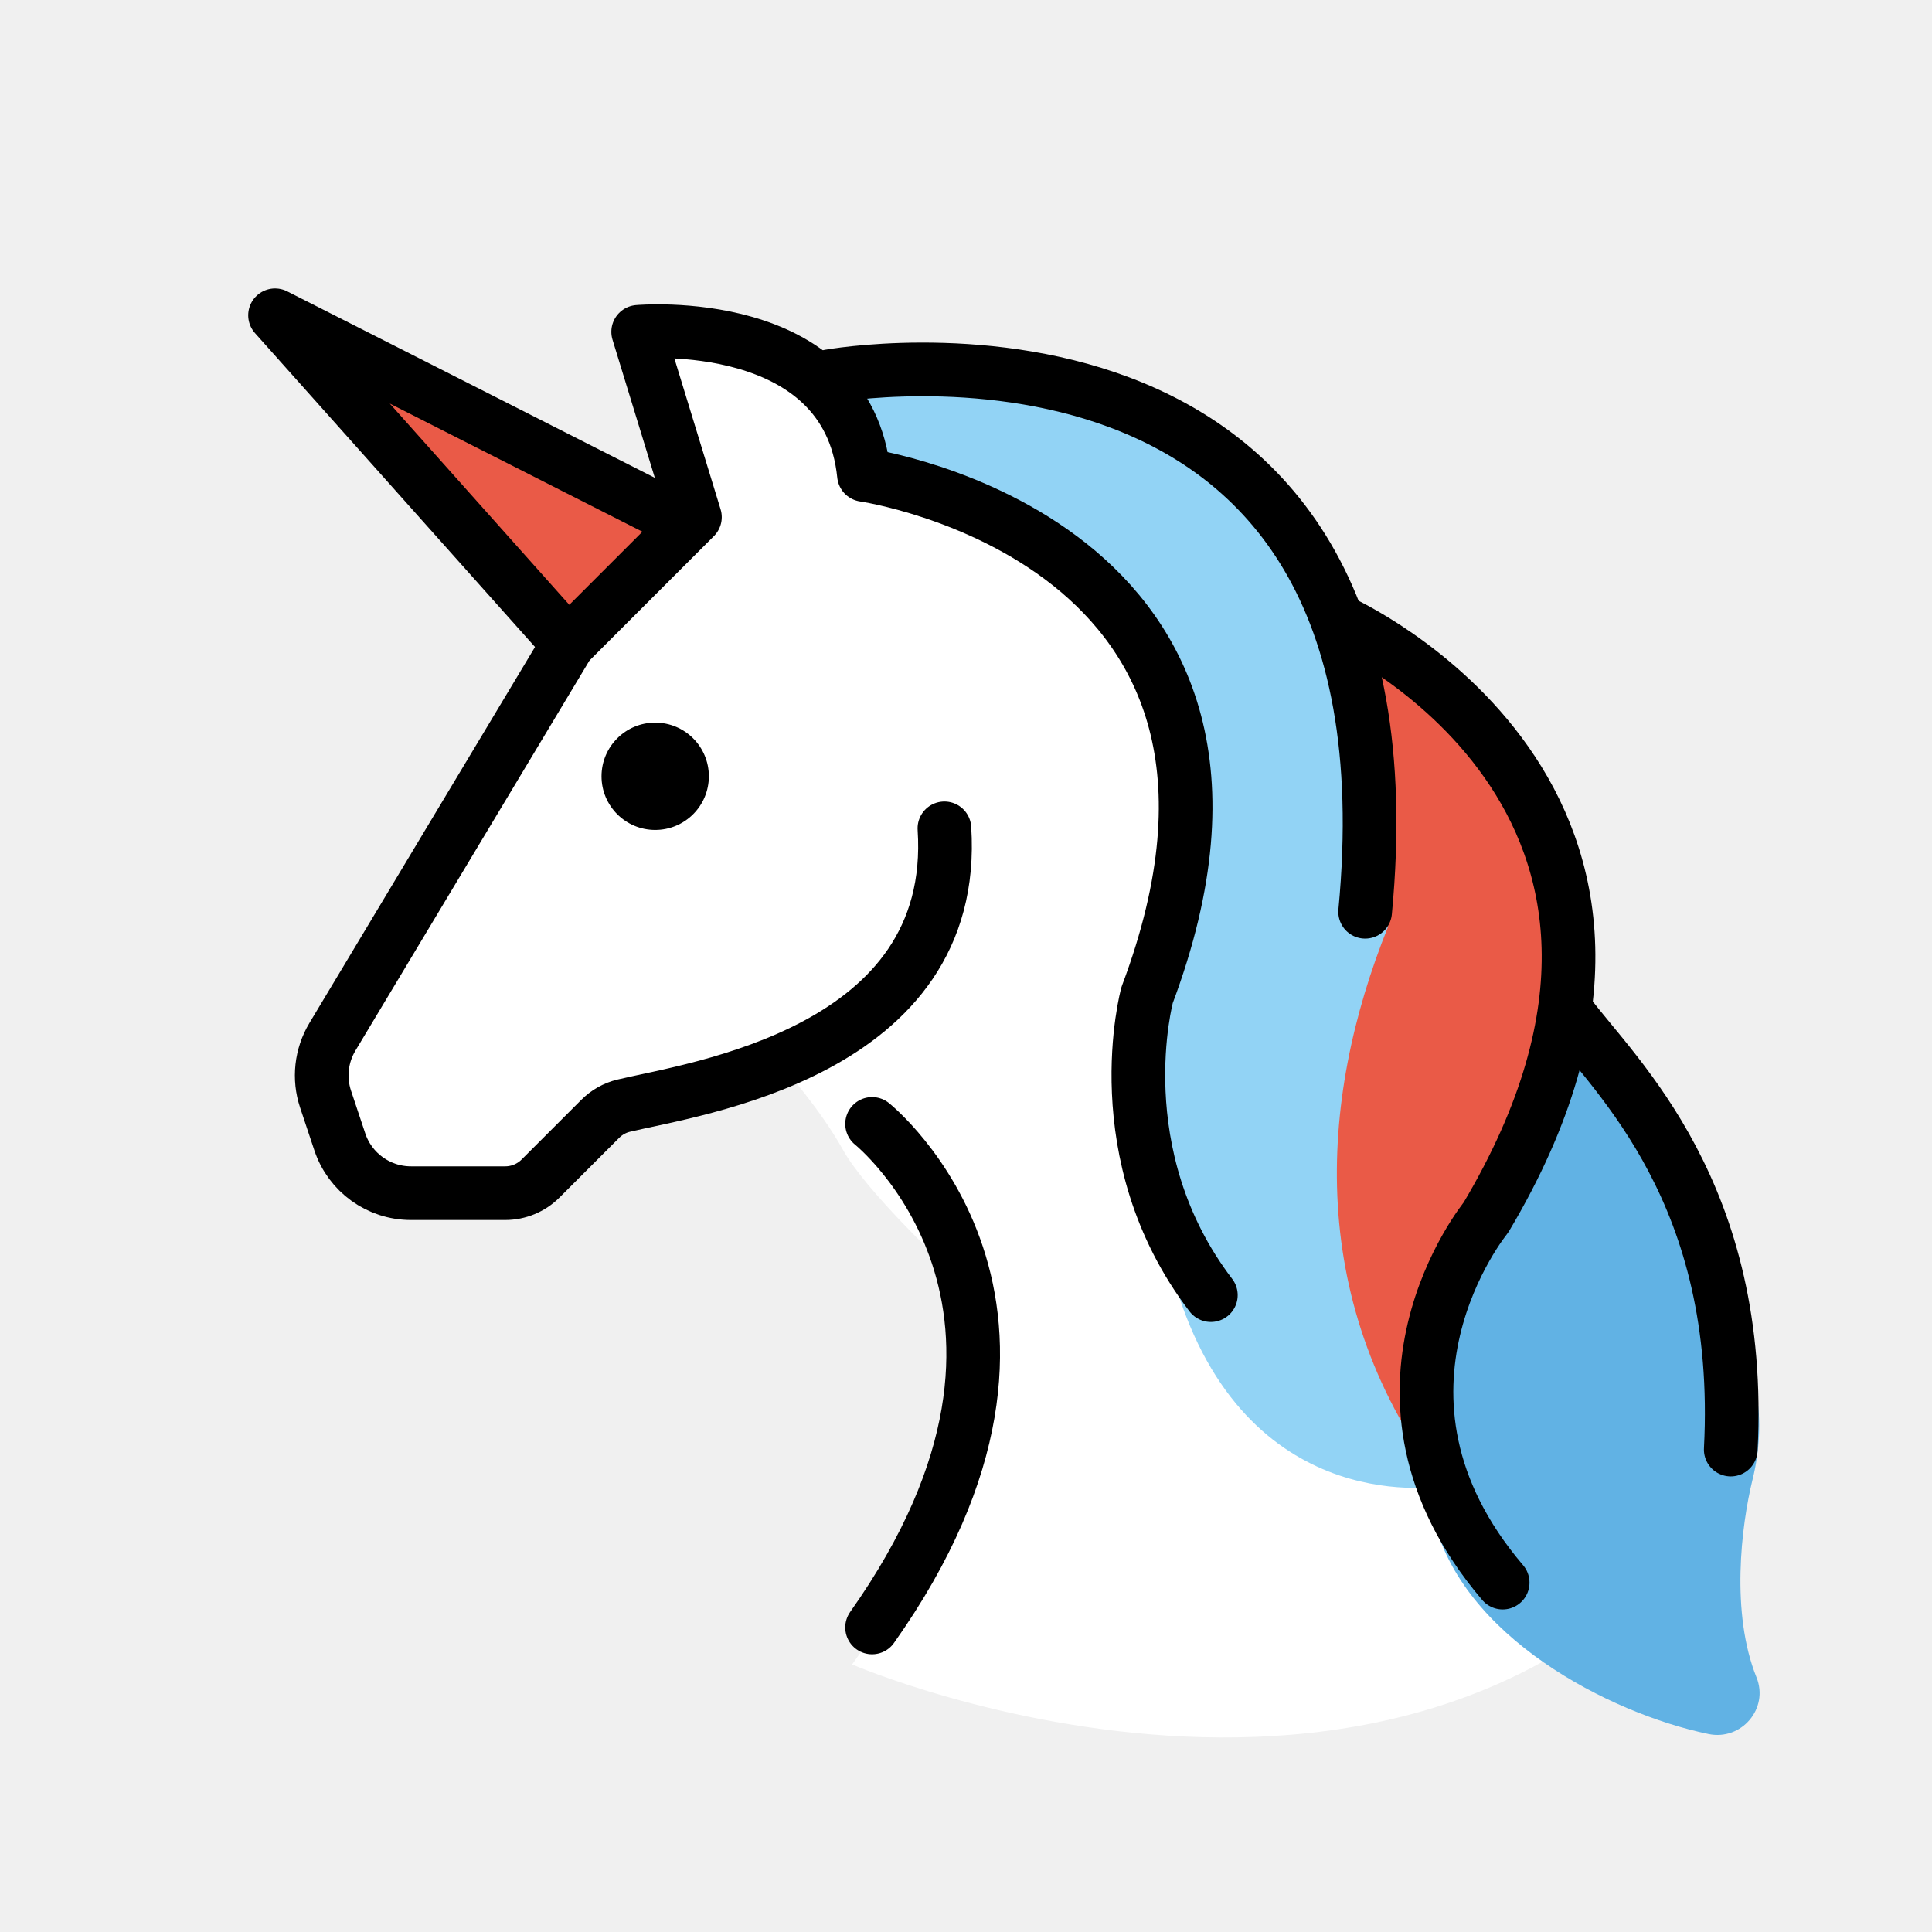
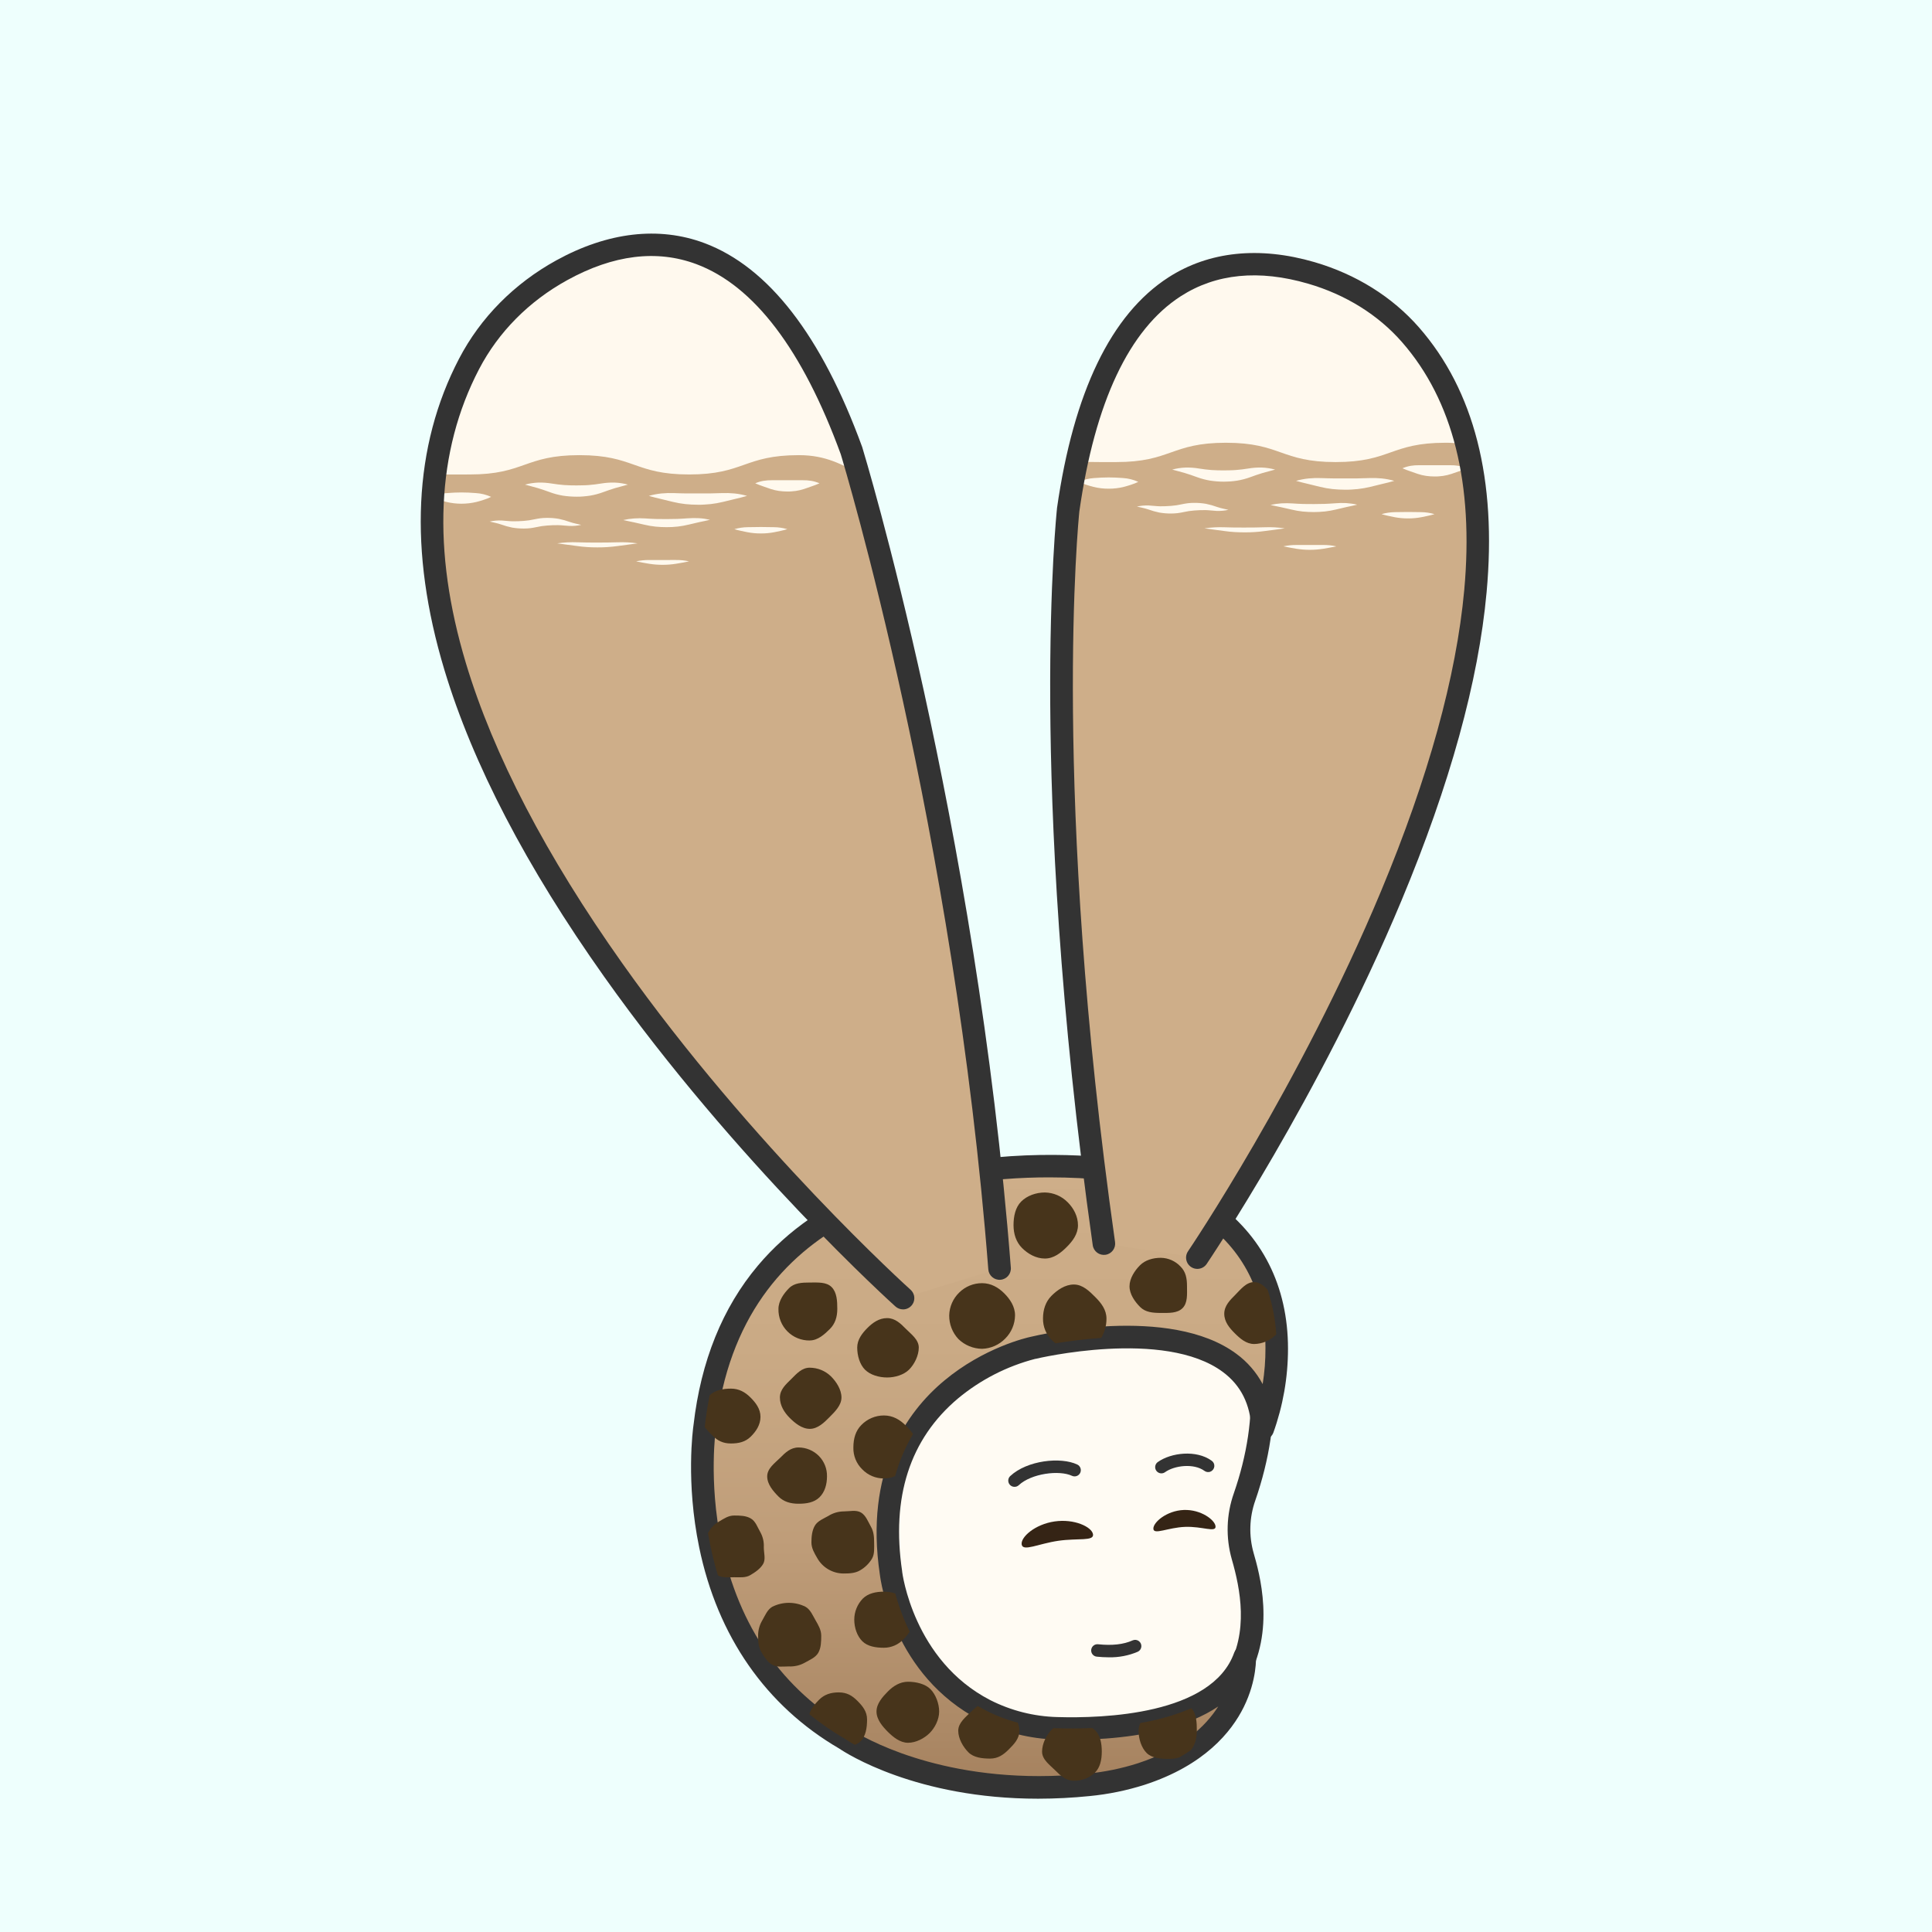
- <svg xmlns="http://www.w3.org/2000/svg" id="emoji" viewBox="0 0 72 72">
-   <g id="color">
-     <path fill="#FFFFFF" stroke="none" d="M23.754,12.362l1.667,7.167l-5.333,5.333l-8.333,14.333l1,4.667l2.167,1.333l4-0.167 l3.5-3.333l6.833-1.833c0,0,1.333,1.5,2.167,3s3.667,4.167,3.667,4.167l0.5,6l-1.833,6.167l-2,2.833 c0,0,22,9.5,33.167-7l-0.5-6l-1.833-5l-3.333-5.167l-1-1.5l-0.167-5.167l-2.833-5.333l-5-3l-2.667-4.5l-5.167-4.167 l-6.5-1.5l-5.667,1l-4.167-2.167L23.754,12.362z" />
-     <path fill="#EA5A47" stroke="none" d="M50.671,23.155l5.208,4.095c0,0,5.564,8.218-0.326,17.82c-7.049,11.492,0,0,0,0 c-1.618,3.475-2.314,6.742-1.738,9.722l-5.311-4.417V34.292L50.671,23.155z" />
-     <polyline fill="#EA5A47" stroke="none" points="25.898,19.271 10.785,12.021 15.951,18.14 21.175,23.995 25.898,19.271" />
-     <path fill="#92D3F5" stroke="none" d="M29.737,13.631l10.768,0.136c0,0,9.238,4.066,10.536,11.816l0.687,8.957 c-2.634,6.539-3.056,14.127,2.088,20.834l0,0c0,0-7.144,1.321-9.894-7.109L42.338,43.5l0.326-6.034l1.417-5.643 l-0.283-4.893l-2.276-4.312l-3.532-2.841l-5.792-2.08L29.737,13.631" />
-     <path fill="#61B2E4" stroke="none" d="M58.455,36.75c0,0,5.519,6.407,6.998,15.119c0.184,1.083,0.125,2.193-0.138,3.259 c-0.432,1.751-0.818,4.998,0.145,7.383c0.469,1.161-0.562,2.365-1.788,2.111 c-3.709-0.769-9.244-3.647-10.257-8.088c-0.024-0.105-0.037-0.214-0.042-0.321l-0.266-5.746 c-0.013-0.286,0.052-0.57,0.188-0.821l3.692-6.836c0.067-0.123,0.116-0.255,0.148-0.391L58.455,36.75" />
-   </g>
-   <g id="hair" />
-   <g id="skin" />
-   <g id="skin-shadow" />
-   <g id="line">
-     <path fill="none" stroke="#000000" stroke-linecap="round" stroke-linejoin="round" stroke-miterlimit="10" stroke-width="2" d="M58.455,37.783C60.223,40.144,65,44.465,64.5,54.021" />
-     <path fill="none" stroke="#000000" stroke-linecap="round" stroke-linejoin="round" stroke-miterlimit="10" stroke-width="2" d="M32.5,41.885c0,0,8.478,6.782,0,18.765" />
-     <polyline fill="none" stroke="#000000" stroke-linecap="round" stroke-linejoin="round" stroke-miterlimit="10" stroke-width="2" points="24.809,19.134 10.25,11.75 21.175,23.995" />
-     <path fill="none" stroke="#000000" stroke-linecap="round" stroke-linejoin="round" stroke-miterlimit="10" stroke-width="2" d="M35.196,30.87c0.549,8.355-9.322,9.703-11.954,10.335c-0.333,0.08-0.632,0.25-0.874,0.492l-2.223,2.223 c-0.349,0.349-0.823,0.546-1.318,0.546h-3.512c-1.203,0-2.271-0.77-2.651-1.911l-0.531-1.593 c-0.258-0.774-0.165-1.622,0.255-2.322l8.786-14.644l4.724-4.724l-2.115-6.905c0,0,7.803-0.699,8.414,5.331 c0,0,16.928,2.442,10.553,19.383c0,0-1.625,5.949,2.375,11.185" />
-     <path fill="none" stroke="#000000" stroke-linecap="round" stroke-linejoin="round" stroke-miterlimit="10" stroke-width="2" d="M30.917,14.021c0,0,22.244-4.021,19.958,19.958" />
-     <path fill="none" stroke="#000000" stroke-linecap="round" stroke-linejoin="round" stroke-miterlimit="10" stroke-width="2" d="M49.919,23.155c0,0,14.767,6.587,5.456,22.22c0,0-5.375,6.562,0.625,13.604" />
-     <circle cx="24.417" cy="28.93" r="2" fill="#000000" stroke="none" />
-   </g>
+ <svg xmlns="http://www.w3.org/2000/svg" height="1200" node-id="1" sillyvg="true" template-height="1200" template-width="1200" version="1.1" viewBox="0 0 1200 1200" width="1200">
+   <defs node-id="40">
+     <linearGradient gradientUnits="userSpaceOnUse" id="未命名的渐变_4" node-id="5" spreadMethod="pad" x1="614.64" x2="614.64" y1="724.31" y2="1110.19">
+       <stop offset="0" stop-color="#ceae89" />
+       <stop offset="0.29" stop-color="#caaa85" />
+       <stop offset="0.6" stop-color="#bf9d79" />
+       <stop offset="0.92" stop-color="#ab8865" />
+       <stop offset="1" stop-color="#a5815e" />
+     </linearGradient>
+   </defs>
+   <path d="M 0.00 0.00 L 1200.00 0.00 L 1200.00 1200.00 L 0.00 1200.00 Z" fill="#eefffd" fill-rule="nonzero" node-id="55" stroke="none" target-height="1200" target-width="1200" target-x="0" target-y="0" />
+   <path d="M 692.91 1084.68 C 791.03 1063.36 781.75 1001.01 771.83 966.56 C 768.43 954.48 768.83 941.65 773.00 929.81 C 782.60 902.06 785.00 878.07 783.62 858.03 C 780.63 816.09 749.35 781.62 707.89 774.59 C 406.89 722.77 504.89 1004.16 504.89 1004.16 C 504.89 1004.16 540.59 1062.69 588.04 1086.06 C 588.00 1086.06 657.83 1101.84 692.91 1084.68 Z" fill="#fffbf3" fill-rule="nonzero" node-id="57" stroke="none" target-height="379.07" target-width="384.14" target-x="406.89" target-y="722.77" />
+   <path d="M 647.21 1099.68 C 617.03 1099.68 588.30 1093.32 586.43 1092.89 C 585.89 1092.77 585.37 1092.59 584.88 1092.34 C 536.17 1068.34 500.34 1010.27 498.88 1007.81 C 498.62 1007.38 498.41 1006.93 498.25 1006.46 C 490.74 983.17 485.86 959.11 483.72 934.73 C 479.03 881.40 489.72 837.67 514.72 808.25 C 551.06 765.38 616.47 751.74 709.13 767.69 C 753.81 775.20 787.51 812.35 790.65 857.55 C 792.29 881.22 788.59 906.30 779.65 932.09 C 775.96 942.57 775.61 953.93 778.65 964.62 C 782.10 976.62 792.65 1013.14 774.11 1044.14 C 760.52 1066.91 734.00 1082.79 695.29 1091.34 C 681.81 1097.65 664.28 1099.68 647.21 1099.68 Z M 590.31 1079.41 C 598.00 1081.04 659.31 1093.33 689.83 1078.41 C 690.34 1078.16 690.87 1077.98 691.42 1077.86 C 726.63 1070.21 750.42 1056.46 762.00 1036.99 C 775.80 1013.87 770.38 986.84 765.10 968.52 C 761.26 955.05 761.69 940.73 766.35 927.52 C 774.66 903.52 778.11 880.29 776.60 858.52 C 773.90 819.77 744.98 787.93 706.67 781.52 C 619.26 766.52 558.26 778.52 525.34 817.30 C 472.84 879.19 507.91 991.18 511.19 1001.18 C 515.17 1007.44 548.24 1058.27 590.31 1079.41 Z" fill="#333333" fill-rule="nonzero" node-id="59" stroke="none" target-height="347.94" target-width="319.81" target-x="472.84" target-y="751.74" />
+   <path d="M 708.83 1101.89 C 776.21 1079.97 773.17 1028.89 773.17 1028.89 C 757.82 1071.75 686.82 1074.35 656.49 1073.44 C 640.98 1073.06 625.75 1069.20 611.92 1062.16 C 560.00 1035.43 553.43 977.00 553.43 977.00 C 535.81 859.16 641.63 837.15 641.63 837.15 C 641.63 837.15 780.09 803.43 784.35 887.36 C 784.35 887.36 819.05 800.30 749.68 751.53 C 730.91 738.35 708.85 728.00 686.00 725.87 C 626.38 720.24 456.65 721.09 437.72 885.93 C 437.72 885.93 417.72 1017.86 525.00 1080.15 C 525.00 1080.15 580.00 1118.37 676.19 1108.59 C 687.28 1107.52 698.22 1105.27 708.83 1101.89 Z" fill="url(#未命名的渐变_4)" fill-rule="nonzero" node-id="61" stroke="none" target-height="398.13" target-width="401.33" target-x="417.72" target-y="720.24" />
+   <path d="M 721.35 911.26 C 728.35 906.26 742.18 904.51 750.28 910.38" fill="#ffffff" fill-rule="nonzero" node-id="63" stroke="none" target-height="6.75" target-width="28.93" target-x="721.35" target-y="904.51" />
+   <path d="M 721.35 915.13 C 719.68 915.12 718.20 914.04 717.68 912.45 C 717.17 910.86 717.74 909.11 719.09 908.13 C 727.33 902.22 743.09 900.40 752.54 907.25 C 753.72 908.04 754.37 909.40 754.24 910.81 C 754.11 912.22 753.22 913.45 751.93 914.01 C 750.63 914.58 749.13 914.39 748.01 913.52 C 741.52 908.82 729.56 910.14 723.61 914.41 C 722.95 914.88 722.16 915.13 721.35 915.13 Z" fill="#333333" fill-rule="nonzero" node-id="65" stroke="none" target-height="14.73" target-width="37.2" target-x="717.17" target-y="900.4" />
+   <path d="M 630.12 919.63 C 639.12 911.21 658.24 908.79 667.45 913.14" fill="#ffffff" fill-rule="nonzero" node-id="67" stroke="none" target-height="10.84" target-width="37.33" target-x="630.12" target-y="908.79" />
+   <path d="M 630.12 923.50 C 628.53 923.50 627.10 922.53 626.52 921.05 C 625.94 919.57 626.32 917.88 627.48 916.80 C 638.06 906.95 658.90 904.80 669.10 909.64 C 671.03 910.55 671.86 912.86 670.95 914.80 C 670.03 916.73 667.72 917.55 665.79 916.64 C 658.03 912.98 640.62 915.15 632.79 922.47 C 632.07 923.15 631.11 923.52 630.12 923.50 Z" fill="#333333" fill-rule="nonzero" node-id="69" stroke="none" target-height="18.72" target-width="45.92" target-x="625.94" target-y="904.8" />
+   <path d="M 678.88 952.91 C 679.67 957.44 669.53 955.24 657.30 957.02 C 645.07 958.80 635.37 963.87 634.59 959.35 C 633.81 954.83 642.73 946.80 655.00 945.00 C 667.27 943.20 678.09 948.39 678.88 952.91 Z" fill="#352415" fill-rule="nonzero" node-id="71" stroke="none" target-height="20.67" target-width="45.86" target-x="633.81" target-y="943.2" />
+   <path d="M 755.00 948.11 C 755.22 952.06 746.75 947.97 736.09 948.37 C 725.43 948.77 716.60 953.51 716.38 949.56 C 716.16 945.61 724.63 938.27 735.29 937.87 C 745.95 937.47 754.78 944.15 755.00 948.11 Z" fill="#352415" fill-rule="nonzero" node-id="73" stroke="none" target-height="16.04" target-width="39.06" target-x="716.16" target-y="937.47" />
+   <path d="M 644.78 1117.21 C 569.11 1117.21 525.45 1088.91 521.27 1086.07 C 475.76 1059.56 445.68 1016.35 434.27 961.07 C 425.89 920.45 430.38 887.69 430.77 884.99 C 435.33 845.44 448.77 812.16 470.77 786.06 C 489.29 764.06 513.96 747.06 544.10 735.42 C 600.58 713.68 662.62 716.61 686.67 718.88 C 708.40 720.93 731.58 730.24 753.67 745.80 C 784.00 767.13 800.00 798.92 800.00 837.75 C 799.99 855.56 796.89 873.24 790.85 890.00 C 789.63 893.05 786.45 894.84 783.20 894.31 C 779.96 893.77 777.53 891.04 777.36 887.76 C 776.57 872.16 770.76 860.53 759.61 852.21 C 723.17 825.00 644.08 843.78 643.28 844.00 L 643.06 844.00 C 625.42 848.57 609.01 856.98 595.00 868.63 C 565.12 893.80 553.46 929.92 560.35 976.00 L 560.35 976.26 C 560.42 976.79 567.25 1031.34 615.10 1055.99 C 628.01 1062.53 642.21 1066.12 656.67 1066.50 C 685.10 1067.35 752.73 1065.17 766.55 1026.58 C 767.67 1023.45 770.84 1021.53 774.13 1022.00 C 777.43 1022.48 779.93 1025.20 780.13 1028.52 C 780.13 1029.12 780.90 1043.33 772.51 1060.30 C 764.93 1075.65 748.09 1096.48 710.97 1108.56 L 710.97 1108.56 C 699.88 1112.09 688.45 1114.44 676.87 1115.56 C 666.21 1116.65 655.50 1117.20 644.78 1117.21 Z M 651.65 731.28 C 581.98 731.28 460.26 751.11 444.65 886.72 C 444.65 886.81 444.65 886.89 444.65 886.98 C 444.65 887.29 439.93 919.57 448.09 958.72 C 458.90 1010.56 485.96 1049.38 528.53 1074.10 C 528.69 1074.19 528.85 1074.30 529.01 1074.41 C 529.47 1074.72 571.68 1103.17 645.36 1103.17 C 655.42 1103.16 665.48 1102.65 675.49 1101.63 C 686.08 1100.60 696.53 1098.46 706.67 1095.23 L 706.67 1095.23 C 733.82 1086.39 748.61 1072.61 756.67 1059.92 C 747.49 1066.09 735.99 1070.91 722.18 1074.40 C 698.52 1080.34 673.29 1080.98 656.30 1080.47 C 639.75 1080.04 623.50 1075.95 608.73 1068.47 C 554.84 1040.65 547.00 982.00 546.49 977.94 C 536.96 913.94 562.95 877.13 586.49 857.53 C 611.19 836.92 637.80 830.84 640.13 830.34 C 644.91 829.19 726.63 810.10 768.02 840.94 C 774.77 845.90 780.32 852.30 784.27 859.68 C 785.45 852.28 786.03 844.80 786.00 837.31 C 785.88 802.96 772.30 776.03 745.63 757.31 C 725.48 743.15 704.63 734.70 685.32 732.88 C 676.89 732.00 665.27 731.28 651.65 731.28 Z" fill="#333333" fill-rule="nonzero" node-id="75" stroke="none" target-height="403.53" target-width="374.11" target-x="425.89" target-y="713.68" />
+   <path d="M 681.62 1025.13 C 690.15 1026.01 698.12 1025.50 705.06 1022.41" fill="#ffffff" fill-rule="nonzero" node-id="77" stroke="none" target-height="3.6" target-width="23.44" target-x="681.62" target-y="1022.41" />
+   <path d="M 688.69 1029.38 C 686.19 1029.37 683.69 1029.24 681.21 1028.98 C 679.08 1028.76 677.54 1026.85 677.77 1024.73 C 677.99 1022.60 679.89 1021.06 682.02 1021.28 C 690.79 1022.19 697.81 1021.41 703.48 1018.88 C 704.74 1018.31 706.21 1018.47 707.33 1019.28 C 708.45 1020.09 709.06 1021.44 708.91 1022.82 C 708.76 1024.19 707.90 1025.39 706.63 1025.95 C 700.96 1028.35 694.85 1029.52 688.69 1029.38 Z" fill="#333333" fill-rule="nonzero" node-id="79" stroke="none" target-height="11.21" target-width="31.52" target-x="677.54" target-y="1018.31" />
+   <path d="M 667.00 797.83 C 661.48 797.83 656.57 801.33 653.00 804.95 C 649.43 808.57 647.83 813.48 647.83 818.95 C 647.75 824.06 649.80 828.98 653.48 832.52 C 654.15 833.18 654.86 833.79 655.60 834.37 C 663.00 833.16 673.00 831.78 684.00 831.00 C 686.16 827.37 687.28 823.22 687.25 819.00 C 687.25 813.48 683.93 809.27 680.31 805.65 C 676.69 802.03 672.52 797.83 667.00 797.83 Z M 535.91 992.91 C 532.51 996.42 530.61 1001.11 530.60 1006.00 C 530.60 1011.00 532.34 1016.15 535.60 1019.40 C 538.86 1022.65 544.03 1023.45 549.00 1023.45 C 553.61 1023.45 558.02 1021.53 561.17 1018.17 C 562.63 1016.74 563.93 1015.15 565.03 1013.43 C 561.29 1005.84 558.29 997.91 556.08 989.74 C 553.80 988.96 551.41 988.58 549.00 988.61 C 544.00 988.61 539.17 989.66 535.91 992.91 Z M 564.00 1044.56 C 559.00 1044.56 554.77 1047.26 551.52 1050.56 C 548.27 1053.86 544.41 1058.07 544.41 1063.04 C 544.41 1068.01 548.16 1072.37 551.41 1075.62 C 554.66 1078.87 559.02 1082.47 563.99 1082.47 C 568.96 1082.47 574.13 1079.70 577.39 1076.47 C 580.65 1073.24 583.33 1068.04 583.33 1063.07 C 583.33 1058.10 581.16 1052.41 577.91 1049.15 C 574.66 1045.89 569.00 1044.56 564.00 1044.56 Z M 496.00 934.00 C 501.00 934.00 505.71 933.22 509.00 930.00 C 512.29 926.78 513.66 922.00 513.66 917.00 C 513.76 912.29 511.96 907.73 508.66 904.36 C 505.32 900.97 500.76 899.06 496.00 899.05 C 491.00 899.05 487.78 902.26 484.52 905.52 C 481.26 908.78 476.52 912.03 476.52 917.00 C 476.52 921.97 480.29 926.25 483.52 929.51 C 486.75 932.77 491.00 934.00 496.00 934.00 Z M 521.00 1051.17 C 516.00 1051.17 512.00 1052.49 508.75 1055.74 C 506.23 1058.27 503.69 1061.26 502.68 1064.74 C 509.71 1070.44 517.17 1075.60 525.00 1080.15 C 525.00 1080.15 527.00 1081.54 530.88 1083.71 C 532.26 1083.30 533.52 1082.56 534.55 1081.56 C 537.80 1078.30 538.55 1072.97 538.55 1068.00 C 538.55 1063.03 535.79 1059.69 532.55 1056.43 C 529.31 1053.17 526.00 1051.18 521.00 1051.18 Z M 611.92 1062.17 C 610.33 1061.35 608.78 1060.50 607.26 1059.62 C 605.80 1060.68 604.44 1061.87 603.18 1063.16 C 599.92 1066.42 595.18 1070.01 595.18 1074.98 C 595.18 1079.95 598.27 1085.17 601.53 1088.42 C 604.79 1091.67 610.00 1092.29 614.97 1092.29 C 619.94 1092.29 623.33 1089.85 626.58 1086.59 C 629.83 1083.33 633.16 1079.95 633.16 1074.98 C 633.15 1073.26 632.81 1071.57 632.16 1069.98 C 625.15 1068.13 618.36 1065.52 611.92 1062.19 Z M 721.00 815.49 C 726.00 815.49 731.27 815.78 734.52 812.49 C 737.77 809.20 737.27 803.94 737.27 798.97 C 737.27 794.00 736.54 789.97 733.27 786.69 C 730.09 783.28 725.66 781.31 721.00 781.25 C 716.00 781.25 711.21 782.69 708.00 785.95 C 704.79 789.21 701.56 794.03 701.56 798.95 C 701.56 803.87 704.92 808.56 708.18 811.82 C 711.44 815.08 716.00 815.49 721.00 815.49 Z M 503.00 849.49 C 498.00 849.49 494.78 853.25 491.52 856.49 C 488.26 859.73 484.41 863.00 484.41 868.00 C 484.41 873.00 487.17 877.32 490.41 880.58 C 493.65 883.84 498.02 887.49 502.99 887.49 C 507.96 887.49 511.99 883.49 515.21 880.22 C 518.43 876.95 522.65 872.97 522.65 868.00 C 522.65 863.03 519.38 858.12 516.12 854.87 C 512.60 851.45 507.90 849.53 503.00 849.50 Z M 739.94 1061.04 C 729.79 1065.33 719.17 1068.40 708.29 1070.17 C 707.58 1071.68 707.20 1073.32 707.18 1074.99 C 707.18 1079.99 708.94 1085.53 712.18 1088.79 C 715.42 1092.05 721.01 1092.49 725.98 1092.49 C 728.15 1092.50 730.31 1092.21 732.40 1091.61 C 734.94 1090.17 737.33 1088.67 739.57 1087.14 C 742.30 1083.93 743.37 1079.59 743.37 1074.99 C 743.37 1069.99 743.18 1064.30 739.93 1060.99 Z M 678.46 1073.31 C 670.05 1073.68 662.46 1073.64 656.46 1073.46 C 655.74 1073.46 655.03 1073.46 654.32 1073.37 C 653.94 1073.65 653.59 1073.95 653.25 1074.27 C 649.99 1077.53 647.25 1083.02 647.25 1087.99 C 647.25 1092.96 652.15 1096.32 655.40 1099.58 C 658.65 1102.84 662.02 1106.04 666.99 1106.04 C 671.84 1106.15 676.55 1104.36 680.09 1101.04 C 683.35 1097.79 684.34 1092.91 684.34 1087.94 C 684.34 1082.97 683.48 1077.94 680.22 1074.71 C 679.67 1074.20 679.09 1073.73 678.46 1073.32 Z M 474.00 971.40 C 475.71 968.45 474.41 964.64 474.41 961.00 C 474.59 957.73 473.84 954.48 472.24 951.62 C 470.49 948.62 469.35 944.89 466.32 943.13 C 463.29 941.37 459.64 941.32 456.00 941.32 C 452.36 941.32 449.68 943.26 446.74 944.96 C 443.90 946.55 441.56 948.91 440.01 951.77 C 439.91 951.93 439.83 952.09 439.74 952.25 C 441.25 961.11 443.31 969.87 445.90 978.48 L 445.90 978.48 C 448.84 980.18 452.35 979.66 455.99 979.66 C 459.63 979.66 463.07 980.07 465.99 978.36 C 468.91 976.65 472.25 974.43 474.00 971.40 Z M 442.43 891.57 C 445.69 894.83 449.03 896.57 454.00 896.57 C 458.97 896.57 463.00 895.57 466.30 892.32 C 469.60 889.07 472.35 884.99 472.35 880.02 C 472.35 875.05 469.35 871.20 466.08 867.94 C 462.81 864.68 459.00 862.50 454.00 862.50 C 449.00 862.50 444.00 863.50 440.77 866.67 C 439.52 872.83 438.52 879.25 437.77 885.93 C 437.77 885.93 437.77 886.11 437.70 886.43 C 439.15 888.26 440.73 889.98 442.43 891.57 Z M 503.00 832.57 C 508.00 832.57 512.21 828.69 515.47 825.44 C 518.73 822.19 520.06 817.94 520.06 812.97 C 520.06 808.00 519.79 802.69 516.54 799.43 C 513.29 796.17 508.00 796.60 503.00 796.60 C 498.00 796.60 493.35 796.84 490.10 800.10 C 486.85 803.36 483.51 808.03 483.51 813.00 C 483.39 818.22 485.40 823.26 489.08 826.96 C 492.75 830.66 497.78 832.69 503.00 832.60 Z M 508.27 1026.52 C 509.97 1023.58 510.08 1019.61 510.08 1015.97 C 510.08 1012.33 508.27 1009.35 506.56 1006.41 C 504.85 1003.47 503.40 999.77 500.37 998.02 C 493.85 994.73 486.15 994.73 479.63 998.02 C 476.63 999.77 475.22 1003.40 473.47 1006.44 C 471.74 1009.32 470.85 1012.62 470.88 1015.98 C 470.88 1019.62 471.08 1022.98 472.78 1025.92 C 474.48 1028.86 476.57 1032.23 479.60 1033.98 C 482.63 1035.73 486.36 1035.05 490.00 1035.05 C 493.38 1035.21 496.75 1034.43 499.72 1032.81 C 502.75 1031.08 506.52 1029.59 508.27 1026.55 Z M 787.33 801.10 C 784.99 798.61 782.39 796.32 779.00 796.32 C 774.00 796.32 770.50 800.99 767.25 804.25 C 764.00 807.51 760.41 811.00 760.41 816.00 C 760.41 821.00 763.65 824.84 766.91 828.09 C 770.17 831.34 774.03 834.79 779.00 834.79 C 783.96 834.70 788.71 832.72 792.26 829.26 C 792.42 829.09 792.56 828.91 792.71 828.73 C 792.10 819.33 790.29 810.04 787.33 801.10 Z M 662.55 774.55 C 666.17 770.94 669.55 766.55 669.55 761.00 C 669.55 755.45 666.82 750.41 663.20 746.79 C 659.46 742.96 654.35 740.76 649.00 740.67 C 643.48 740.67 637.91 742.67 634.29 746.29 C 630.67 749.91 629.52 755.48 629.52 761.00 C 629.52 766.52 631.21 771.55 634.83 775.17 C 638.45 778.79 643.48 781.70 649.00 781.70 C 654.52 781.70 658.94 778.17 662.55 774.55 Z M 551.00 855.58 C 556.00 855.58 561.41 853.92 564.67 850.67 C 567.93 847.42 570.67 841.97 570.67 837.00 C 570.67 832.03 565.89 828.65 562.67 825.39 C 559.45 822.13 556.00 818.70 551.00 818.70 C 546.00 818.70 542.06 821.54 538.80 824.80 C 535.54 828.06 532.43 832.03 532.43 837.00 C 532.43 841.97 534.00 847.48 537.26 850.74 C 540.52 854.00 546.00 855.58 551.00 855.58 Z M 549.00 918.29 C 551.41 918.31 553.80 917.81 556.00 916.83 C 558.52 907.66 562.26 898.87 567.12 890.70 C 565.78 888.81 564.27 887.05 562.61 885.44 C 558.99 881.82 554.61 879.17 549.05 879.17 C 543.78 879.16 538.73 881.28 535.05 885.05 C 531.44 888.67 530.05 893.48 530.05 899.05 C 529.90 904.12 531.88 909.03 535.51 912.58 C 539.03 916.26 543.91 918.33 549.00 918.29 Z M 610.00 837.77 C 615.44 837.59 620.60 835.30 624.39 831.39 C 628.21 827.57 630.39 822.41 630.46 817.00 C 630.46 811.48 627.34 806.90 623.72 803.28 C 620.10 799.66 615.52 797.00 610.00 797.00 C 604.68 796.98 599.57 799.07 595.79 802.82 C 591.94 806.55 589.70 811.64 589.57 817.00 C 589.51 822.46 591.56 827.73 595.29 831.71 C 599.24 835.54 604.50 837.71 610.00 837.77 Z M 506.09 947.66 C 504.38 950.60 503.99 954.36 503.99 958.00 C 503.99 961.64 505.78 964.60 507.48 967.54 C 510.78 973.58 517.12 977.34 524.00 977.33 C 527.64 977.33 531.13 977.15 534.07 975.45 C 537.16 973.71 539.75 971.20 541.59 968.16 C 543.29 965.21 542.94 961.64 542.94 958.00 C 542.94 954.36 542.62 951.17 540.94 948.23 C 539.26 945.29 537.78 941.18 534.74 939.43 C 531.70 937.68 527.66 938.76 524.02 938.76 C 520.66 938.80 517.37 939.77 514.53 941.56 C 511.48 943.32 507.84 944.62 506.09 947.66 Z" fill="#47341b" fill-rule="nonzero" node-id="81" stroke="none" target-height="365.48" target-width="355.01" target-x="437.7" target-y="740.67" />
+   <path d="M 593.15 763.00 C 593.15 768.00 591.51 773.00 588.25 776.25 C 584.68 779.66 579.94 781.58 575.00 781.59 C 570.00 781.59 565.56 778.95 562.30 775.70 C 559.04 772.45 556.06 767.97 556.06 763.00 C 556.15 758.00 558.15 753.22 561.63 749.63 C 564.88 746.37 570.03 744.83 575.00 744.83 C 579.97 744.83 584.94 746.55 588.20 749.83 C 591.46 753.11 593.15 758.00 593.15 763.00 Z" fill="#47341b" fill-rule="nonzero" node-id="83" stroke="none" target-height="36.76" target-width="37.09" target-x="556.06" target-y="744.83" />
+   <path d="M 599.08 706.00 C 599.08 711.00 597.56 716.00 594.30 719.30 C 591.04 722.60 585.97 724.12 581.00 724.12 C 576.21 724.09 571.62 722.15 568.26 718.74 C 565.00 715.48 563.62 710.97 563.62 706.00 C 563.58 701.39 565.45 696.97 568.79 693.79 C 572.04 690.53 576.03 687.38 581.00 687.38 C 585.97 687.38 590.16 690.38 593.42 693.58 C 596.68 696.78 599.08 701.00 599.08 706.00 Z" fill="#47341b" fill-rule="nonzero" node-id="85" stroke="none" target-height="36.74" target-width="35.5" target-x="563.58" target-y="687.38" />
+   <path d="M 546.44 724.00 C 546.44 729.52 545.16 734.92 541.54 738.54 C 537.92 742.16 532.54 743.19 527.00 743.19 C 521.46 743.19 516.00 742.19 512.42 738.58 C 508.84 734.97 508.13 729.52 508.13 724.00 C 508.13 718.48 509.08 713.32 512.70 709.70 C 516.32 706.08 521.48 704.50 527.00 704.50 C 532.52 704.50 536.83 706.93 540.45 710.50 C 544.07 714.07 546.44 718.48 546.44 724.00 Z" fill="#47341b" fill-rule="nonzero" node-id="87" stroke="none" target-height="38.69" target-width="38.31" target-x="508.13" target-y="704.5" />
+   <path d="M 560.87 806.28 C 560.87 806.28 171.06 456.65 291.35 226.00 C 303.66 202.40 323.35 181.90 348.94 167.81 C 395.57 142.12 473.94 129.46 528.85 279.81 C 528.85 279.81 599.17 508.56 620.85 787.81" fill="#ceae89" fill-rule="nonzero" node-id="89" stroke="none" target-height="676.82" target-width="449.79" target-x="171.06" target-y="129.46" />
+   <path d="M 472.57 327.33 C 469.85 327.33 467.21 327.39 464.47 327.44 C 461.64 327.47 458.84 327.89 456.12 328.67 C 458.88 329.50 461.53 330.02 464.22 330.56 C 466.97 331.09 469.77 331.34 472.57 331.33 C 475.37 331.35 478.17 331.10 480.92 330.57 C 483.61 330.02 486.27 329.50 489.03 328.67 C 486.31 327.88 483.50 327.47 480.67 327.44 C 477.93 327.38 475.29 327.33 472.57 327.33 Z M 295.57 306.26 C 292.49 306.01 289.57 305.87 286.57 305.87 C 283.57 305.87 280.65 306.02 277.57 306.27 C 274.56 306.47 271.61 307.17 268.83 308.32 C 268.83 308.53 268.83 308.73 268.83 308.94 C 270.10 309.50 271.40 310.00 272.72 310.42 C 274.22 310.91 275.67 311.35 277.18 311.74 C 283.39 313.24 289.86 313.24 296.07 311.74 C 297.58 311.35 299.07 310.91 300.52 310.42 C 302.08 309.93 303.61 309.33 305.08 308.62 C 302.08 307.26 298.86 306.46 295.58 306.26 Z M 464.00 308.00 C 461.46 307.27 458.87 306.77 456.24 306.50 C 453.63 306.25 451.01 306.17 448.39 306.27 C 445.83 306.34 443.39 306.45 440.93 306.47 C 439.70 306.47 438.47 306.47 437.23 306.47 C 435.99 306.47 434.74 306.47 433.50 306.47 C 431.00 306.47 428.50 306.47 426.06 306.47 C 423.62 306.47 421.16 306.35 418.60 306.27 C 415.98 306.17 413.36 306.25 410.75 306.50 C 408.13 306.77 405.54 307.28 403.00 308.00 C 405.54 308.77 408.06 309.32 410.53 309.93 L 417.89 311.72 C 420.44 312.34 423.03 312.80 425.64 313.09 C 428.25 313.36 430.87 313.50 433.50 313.50 C 434.80 313.50 436.10 313.50 437.41 313.41 C 438.72 313.32 440.03 313.24 441.35 313.10 C 443.96 312.81 446.55 312.35 449.10 311.73 L 456.46 309.94 C 459.00 309.33 461.48 308.77 464.00 308.00 Z M 411.54 347.83 L 403.41 347.83 C 400.61 347.80 397.82 348.08 395.09 348.67 C 397.84 349.30 400.52 349.67 403.22 350.17 C 408.73 351.04 414.35 351.04 419.86 350.17 C 422.56 349.69 425.24 349.29 428.00 348.66 C 425.26 348.06 422.47 347.78 419.67 347.82 Z M 341.40 305.66 C 344.06 306.65 346.80 307.38 349.59 307.85 C 352.39 308.28 355.21 308.50 358.04 308.50 C 359.45 308.50 360.84 308.50 362.26 308.35 C 363.68 308.20 365.09 308.09 366.50 307.86 C 369.29 307.39 372.03 306.65 374.69 305.67 C 377.22 304.76 379.60 303.89 382.14 303.15 C 384.68 302.41 387.30 301.78 390.00 301.00 C 387.30 300.26 384.53 299.84 381.73 299.74 C 378.92 299.67 376.12 299.87 373.35 300.33 C 370.68 300.73 368.22 301.10 365.70 301.27 C 364.44 301.35 363.18 301.44 361.90 301.44 C 360.62 301.44 359.33 301.44 358.04 301.50 C 355.45 301.50 352.89 301.45 350.38 301.27 C 347.87 301.09 345.38 300.75 342.73 300.34 C 339.96 299.88 337.16 299.68 334.35 299.74 C 331.56 299.85 328.79 300.27 326.09 301.00 C 328.78 301.78 331.41 302.38 333.94 303.14 C 336.47 303.90 338.90 304.74 341.43 305.66 Z M 353.65 326.66 C 356.12 326.77 358.59 326.55 361.00 326.00 C 358.60 325.44 356.27 325.00 354.06 324.25 C 351.76 323.41 349.40 322.74 347.00 322.25 C 344.54 321.83 342.04 321.64 339.54 321.67 C 338.27 321.67 336.99 321.75 335.73 321.90 C 334.46 322.05 333.19 322.30 332.03 322.54 C 329.83 323.04 327.60 323.37 325.35 323.54 C 323.07 323.71 320.74 323.82 318.48 323.79 C 316.22 323.76 313.96 323.42 311.48 323.29 C 309.01 323.19 306.54 323.41 304.13 323.95 C 306.52 324.51 308.85 324.95 311.06 325.70 C 313.36 326.54 315.73 327.21 318.13 327.70 C 320.59 328.11 323.09 328.31 325.59 328.28 C 326.86 328.28 328.13 328.20 329.39 328.06 C 330.66 327.91 331.93 327.66 333.10 327.42 C 335.30 326.92 337.53 326.59 339.78 326.42 C 342.05 326.25 344.39 326.14 346.64 326.18 C 348.89 326.22 351.16 326.55 353.68 326.67 Z M 383.43 336.83 C 379.27 336.97 375.19 336.99 371.04 336.99 C 366.89 336.99 362.81 336.99 358.66 336.83 C 354.46 336.66 350.25 336.89 346.09 337.49 C 350.26 338.11 354.36 338.57 358.47 339.15 C 360.54 339.46 362.64 339.64 364.74 339.80 C 366.84 339.96 368.95 339.96 371.04 339.99 C 375.24 340.01 379.45 339.74 383.61 339.16 C 387.72 338.58 391.82 338.11 396.00 337.49 C 391.85 336.89 387.65 336.67 383.46 336.84 Z M 503.86 298.65 C 502.11 298.37 500.35 298.25 498.58 298.28 L 493.79 298.28 L 489.04 298.28 L 484.29 298.28 L 479.50 298.28 C 477.74 298.25 475.97 298.38 474.23 298.66 C 472.46 298.96 470.73 299.47 469.09 300.19 C 470.76 300.96 472.39 301.50 473.97 302.07 C 475.55 302.64 477.03 303.17 478.63 303.70 C 480.31 304.25 482.03 304.66 483.78 304.92 C 485.52 305.16 487.28 305.28 489.04 305.29 C 489.91 305.29 490.78 305.29 491.66 305.20 C 492.54 305.11 493.42 305.06 494.30 304.93 C 496.05 304.67 497.77 304.26 499.45 303.71 C 501.05 303.18 502.54 302.64 504.12 302.08 C 505.70 301.52 507.33 300.97 509.00 300.19 C 507.36 299.48 505.65 298.96 503.89 298.66 Z M 427.22 321.92 C 424.97 322.08 422.81 322.24 420.63 322.31 C 418.45 322.38 416.25 322.40 414.04 322.41 C 411.83 322.42 409.63 322.41 407.45 322.35 C 405.27 322.29 403.10 322.15 400.85 322.01 C 398.55 321.85 396.23 321.85 393.93 322.01 C 391.63 322.16 389.34 322.50 387.09 323.01 C 389.34 323.57 391.57 323.94 393.76 324.43 C 395.95 324.92 398.09 325.43 400.28 325.91 C 402.53 326.45 404.82 326.84 407.12 327.09 C 409.44 327.34 411.76 327.41 414.05 327.43 C 416.34 327.45 418.66 327.31 420.98 327.06 C 423.28 326.79 425.56 326.38 427.81 325.83 C 430.01 325.30 432.13 324.78 434.32 324.31 C 436.51 323.84 438.74 323.41 440.99 322.85 C 438.74 322.33 436.45 321.99 434.14 321.85 C 431.84 321.73 429.54 321.75 427.25 321.93 Z" fill="#fff9ee" fill-rule="nonzero" node-id="91" stroke="none" target-height="52.79" target-width="240.17" target-x="268.83" target-y="298.25" />
+   <path d="M 528.85 279.88 C 473.92 129.50 395.57 142.16 348.94 167.88 C 323.35 181.97 303.66 202.47 291.35 226.07 C 280.22 247.49 273.03 270.74 270.11 294.70 C 275.68 294.79 282.44 294.70 291.70 294.70 C 325.79 294.70 325.79 282.70 359.88 282.70 C 393.97 282.70 393.97 294.70 428.06 294.70 C 462.15 294.70 462.15 282.70 496.24 282.70 C 513.52 282.70 523.30 289.02 532.84 293.55 C 530.30 284.60 528.85 279.88 528.85 279.88 Z" fill="#fff9ee" fill-rule="nonzero" node-id="93" stroke="none" target-height="165.29" target-width="262.73" target-x="270.11" target-y="129.5" />
+   <path d="M 560.86 813.28 C 559.14 813.28 557.47 812.64 556.19 811.49 C 555.19 810.61 457.19 722.22 375.29 606.69 C 327.00 538.58 293.59 474.43 276.00 416.00 C 253.75 342.07 256.82 277.07 285.13 222.79 C 298.45 197.26 319.34 176.14 345.55 161.70 C 377.48 144.12 409.28 140.42 437.55 151.00 C 477.31 165.90 510.25 208.45 535.45 277.47 L 535.57 277.81 C 536.27 280.11 606.37 510.51 627.85 787.35 C 628.15 791.22 625.26 794.59 621.39 794.89 C 617.52 795.19 614.15 792.30 613.85 788.43 C 592.74 516.37 524.44 289.43 522.20 282.09 C 498.47 217.19 468.32 177.50 432.60 164.09 C 408.00 154.89 381.00 158.20 352.32 174.00 C 328.53 187.10 309.59 206.22 297.55 229.30 C 271.00 280.20 268.26 341.63 289.38 411.89 C 306.51 468.83 339.21 531.59 386.58 598.42 C 467.58 712.72 564.58 800.22 565.58 801.09 C 567.74 803.03 568.48 806.10 567.44 808.81 C 566.40 811.51 563.80 813.30 560.90 813.30 Z" fill="#333333" fill-rule="nonzero" node-id="95" stroke="none" target-height="672.88" target-width="374.4" target-x="253.75" target-y="140.42" />
+   <path d="M 714.94 750.00 C 714.94 755.00 714.39 759.88 711.14 763.14 C 707.89 766.40 703.00 767.63 698.00 767.63 C 693.26 767.79 688.66 766.03 685.23 762.77 C 681.97 759.52 680.76 754.97 680.76 750.00 C 680.66 745.41 682.47 740.99 685.76 737.79 C 689.01 734.53 693.00 731.64 697.97 731.64 C 702.94 731.64 708.20 733.25 711.46 736.51 C 714.72 739.77 714.94 745.00 714.94 750.00 Z" fill="#47341b" fill-rule="nonzero" node-id="97" stroke="none" target-height="36.15" target-width="34.28" target-x="680.66" target-y="731.64" />
+   <path d="M 773.28 724.00 C 773.28 729.00 771.75 734.23 768.49 737.49 C 765.23 740.75 759.97 741.79 755.00 741.79 C 750.03 741.79 744.80 740.71 741.55 737.45 C 738.30 734.19 737.78 729.00 737.78 724.00 C 737.68 719.42 739.49 715.00 742.78 711.81 C 746.03 708.55 750.00 704.94 754.97 704.94 C 759.99 705.07 764.78 707.08 768.39 710.58 C 771.67 713.84 773.28 719.00 773.28 724.00 Z" fill="#47341b" fill-rule="nonzero" node-id="99" stroke="none" target-height="36.85" target-width="35.6" target-x="737.68" target-y="704.94" />
+   <path d="M 734.66 693.00 C 734.66 698.00 732.03 702.51 728.77 705.77 C 725.51 709.03 720.97 711.84 716.00 711.84 C 711.00 711.80 706.20 709.87 702.56 706.44 C 699.31 703.18 699.00 698.00 699.00 693.00 C 699.00 688.00 700.40 683.93 703.65 680.67 C 706.86 677.29 711.32 675.38 715.98 675.37 C 720.98 675.37 724.82 677.64 728.08 680.90 C 731.34 684.16 734.66 688.00 734.66 693.00 Z" fill="#47341b" fill-rule="nonzero" node-id="101" stroke="none" target-height="36.47" target-width="35.66" target-x="699" target-y="675.37" />
+   <path d="M 743.69 781.13 C 743.69 781.13 1020.69 373.13 876.11 207.92 C 860.86 190.50 839.75 176.86 814.51 169.49 C 765.35 155.15 686.04 158.75 663.51 316.71 C 663.51 316.71 645.07 486.08 685.70 772.42" fill="#ceae89" fill-rule="nonzero" node-id="103" stroke="none" target-height="625.98" target-width="375.62" target-x="645.07" target-y="155.15" />
+   <path d="M 918.74 278.51 C 911.92 249.11 899.45 223.96 881.38 203.31 C 864.76 184.31 842.32 170.31 816.47 162.77 C 782.24 152.77 750.88 156.07 725.77 172.25 C 695.27 191.90 673.82 230.14 661.77 286.07 C 669.36 287.07 677.82 287.00 693.26 287.00 C 727.35 287.00 727.35 275.00 761.43 275.00 C 795.51 275.00 795.52 287.00 829.61 287.00 C 863.70 287.00 863.70 275.00 897.79 275.00 C 904.93 274.93 912.02 276.12 918.74 278.51 Z" fill="#fff9ee" fill-rule="nonzero" node-id="105" stroke="none" target-height="134.3" target-width="256.97" target-x="661.77" target-y="152.77" />
+   <path d="M 829.23 312.60 C 826.97 312.75 824.82 312.92 822.63 312.98 C 820.44 313.04 818.25 313.07 816.04 313.08 C 813.83 313.09 811.63 313.08 809.45 313.03 C 807.27 312.98 805.11 312.83 802.85 312.69 C 800.55 312.52 798.24 312.51 795.93 312.64 C 793.63 312.79 791.34 313.13 789.09 313.64 C 791.35 314.19 793.58 314.56 795.77 315.05 C 797.96 315.54 800.09 316.05 802.29 316.53 C 804.54 317.07 806.83 317.47 809.13 317.72 C 811.45 317.96 813.76 318.04 816.06 318.05 C 818.37 318.05 820.68 317.92 822.98 317.68 C 825.28 317.41 827.57 317.01 829.82 316.46 C 832.01 315.93 834.14 315.40 836.33 314.93 C 838.52 314.46 840.74 314.03 843.00 313.47 C 840.75 312.95 838.46 312.62 836.15 312.47 C 833.84 312.36 831.53 312.40 829.23 312.60 Z M 813.55 338.50 L 805.41 338.50 C 802.61 338.47 799.82 338.75 797.09 339.35 C 799.85 339.97 802.53 340.35 805.23 340.85 C 810.74 341.73 816.36 341.73 821.87 340.85 C 824.57 340.38 827.25 339.97 830.00 339.35 C 827.27 338.74 824.48 338.46 821.68 338.50 Z M 697.55 296.92 C 694.47 296.68 691.55 296.53 688.55 296.54 C 685.55 296.55 682.62 296.69 679.55 296.93 C 676.28 297.14 673.08 297.94 670.10 299.30 C 671.58 300.00 673.10 300.60 674.66 301.09 C 676.15 301.58 677.60 302.01 679.11 302.40 C 682.20 303.17 685.37 303.55 688.56 303.53 C 691.74 303.56 694.91 303.19 698.00 302.41 C 699.51 302.02 701.00 301.59 702.46 301.10 C 704.02 300.60 705.54 300.00 707.01 299.30 C 704.03 297.93 700.82 297.12 697.55 296.92 Z M 755.65 317.34 C 758.12 317.43 760.59 317.21 763.00 316.67 C 760.61 316.11 758.28 315.67 756.07 314.92 C 753.77 314.08 751.40 313.41 749.00 312.92 C 746.54 312.51 744.04 312.31 741.54 312.34 C 740.27 312.35 739.00 312.42 737.74 312.57 C 736.47 312.72 735.20 312.97 734.03 313.21 C 731.83 313.72 729.60 314.05 727.35 314.21 C 725.08 314.38 722.74 314.50 720.49 314.46 C 718.24 314.42 715.96 314.09 713.49 313.96 C 711.02 313.87 708.55 314.09 706.14 314.63 C 708.54 315.18 710.87 315.63 713.08 316.37 C 715.38 317.21 717.74 317.88 720.14 318.37 C 722.60 318.78 725.10 318.98 727.60 318.95 C 728.87 318.94 730.14 318.86 731.40 318.72 C 732.68 318.57 733.94 318.32 735.11 318.08 C 737.31 317.58 739.54 317.24 741.79 317.08 C 744.07 316.90 746.40 316.80 748.66 316.83 C 750.92 316.86 753.13 317.21 755.65 317.34 Z M 866.00 298.67 C 863.47 297.94 860.87 297.44 858.25 297.17 C 855.64 296.91 853.01 296.83 850.39 296.94 C 847.83 297.01 845.39 297.12 842.94 297.14 C 841.70 297.14 840.47 297.14 839.23 297.14 C 837.99 297.14 836.74 297.14 835.50 297.14 C 833.00 297.14 830.50 297.14 828.06 297.14 C 825.62 297.14 823.17 297.02 820.61 296.95 C 817.99 296.84 815.36 296.92 812.75 297.18 C 810.13 297.44 807.53 297.94 805.00 298.67 C 807.55 299.43 810.07 299.98 812.54 300.59 L 819.89 302.39 C 822.45 303.01 825.04 303.47 827.65 303.76 C 830.28 304.05 832.90 304.14 835.50 304.17 C 836.80 304.17 838.10 304.17 839.42 304.07 C 840.74 303.97 842.04 303.91 843.35 303.76 C 845.96 303.47 848.56 303.02 851.11 302.40 L 858.46 300.60 C 860.93 300.00 863.45 299.44 866.00 298.67 Z M 874.55 318.00 C 871.83 318.00 869.19 318.05 866.45 318.10 C 863.62 318.14 860.81 318.55 858.09 319.34 C 860.85 320.16 863.51 320.68 866.20 321.23 C 868.95 321.75 871.75 322.01 874.55 322.00 C 877.35 322.01 880.15 321.76 882.90 321.23 C 885.59 320.69 888.24 320.17 891.00 319.34 C 888.29 318.54 885.48 318.13 882.65 318.10 C 879.91 318.05 877.27 318.00 874.55 318.00 Z M 743.40 296.33 C 746.06 297.31 748.80 298.04 751.59 298.51 C 754.39 298.94 757.22 299.16 760.05 299.17 C 761.45 299.12 762.84 299.12 764.26 299.01 C 765.68 298.90 767.09 298.75 768.50 298.52 C 771.29 298.05 774.03 297.32 776.69 296.34 C 779.23 295.42 781.61 294.55 784.15 293.81 C 786.69 293.07 789.31 292.45 792.00 291.67 C 789.30 290.94 786.53 290.51 783.73 290.40 C 780.93 290.33 778.12 290.53 775.36 291.00 C 772.68 291.40 770.23 291.77 767.71 291.93 C 766.45 292.01 765.19 292.10 763.91 292.11 C 762.63 292.12 761.33 292.11 760.05 292.17 C 757.46 292.17 754.90 292.11 752.39 291.94 C 749.88 291.77 747.39 291.41 744.74 291.01 C 741.97 290.54 739.17 290.34 736.36 290.41 C 733.56 290.51 730.79 290.93 728.09 291.67 C 730.79 292.44 733.42 293.05 735.95 293.81 C 738.48 294.57 740.87 295.41 743.40 296.33 Z M 905.86 289.33 C 904.12 289.05 902.35 288.92 900.59 288.95 L 895.80 288.95 L 891.05 288.95 L 886.29 288.95 L 881.50 288.95 C 879.74 288.92 877.97 289.05 876.23 289.33 C 874.46 289.63 872.73 290.14 871.09 290.86 C 872.76 291.63 874.40 292.17 875.97 292.74 C 877.54 293.31 879.04 293.83 880.64 294.36 C 882.32 294.92 884.04 295.32 885.79 295.58 C 887.53 295.82 889.29 295.95 891.05 295.95 C 891.92 295.95 892.78 295.95 893.66 295.87 C 894.54 295.79 895.43 295.72 896.31 295.59 C 898.06 295.33 899.78 294.93 901.46 294.37 C 903.06 293.85 904.54 293.30 906.13 292.75 C 907.72 292.20 909.33 291.63 911.00 290.86 C 909.36 290.13 907.63 289.62 905.86 289.33 Z M 785.43 327.50 C 781.28 327.65 777.19 327.66 773.05 327.67 C 768.91 327.68 764.82 327.67 760.66 327.50 C 756.46 327.34 752.25 327.56 748.09 328.17 C 752.27 328.78 756.37 329.25 760.48 329.83 C 762.54 330.14 764.65 330.32 766.75 330.47 C 768.85 330.62 770.95 330.63 773.05 330.66 C 777.25 330.69 781.46 330.41 785.62 329.83 C 789.73 329.25 793.83 328.83 798.00 328.17 C 793.84 327.56 789.63 327.33 785.43 327.50 Z" fill="#fff9ee" fill-rule="nonzero" node-id="107" stroke="none" target-height="52.81" target-width="240.9" target-x="670.1" target-y="288.92" />
+   <path d="M 743.69 788.13 C 741.10 788.13 738.71 786.70 737.50 784.40 C 736.29 782.11 736.44 779.33 737.90 777.19 C 738.59 776.19 807.44 674.19 857.75 553.60 C 887.16 483.08 904.56 420.12 909.47 366.46 C 915.47 300.46 902.47 248.70 870.84 212.53 C 855.99 195.53 835.84 183.01 812.55 176.21 C 781.91 167.27 755.26 169.90 733.35 184.02 C 701.35 204.66 680.14 249.60 670.41 317.57 C 669.87 322.74 652.99 492.40 692.58 771.44 C 693.13 775.27 690.48 778.82 686.65 779.37 C 682.82 779.92 679.27 777.27 678.72 773.44 C 657.72 625.14 652.72 508.78 652.32 437.27 C 651.85 359.63 656.45 316.42 656.50 315.99 L 656.50 315.76 C 666.83 243.51 690.12 195.24 725.74 172.29 C 750.85 156.11 782.21 152.83 816.44 162.81 C 842.29 170.36 864.73 184.37 881.35 203.35 C 915.64 242.54 929.78 297.89 923.35 367.87 C 918.35 422.97 900.53 487.35 870.54 559.22 C 819.73 681.07 750.18 784.00 749.49 785.06 C 748.19 786.98 746.01 788.13 743.69 788.13 Z" fill="#333333" fill-rule="nonzero" node-id="109" stroke="none" target-height="635.3" target-width="277.93" target-x="651.85" target-y="152.83" />
</svg>
